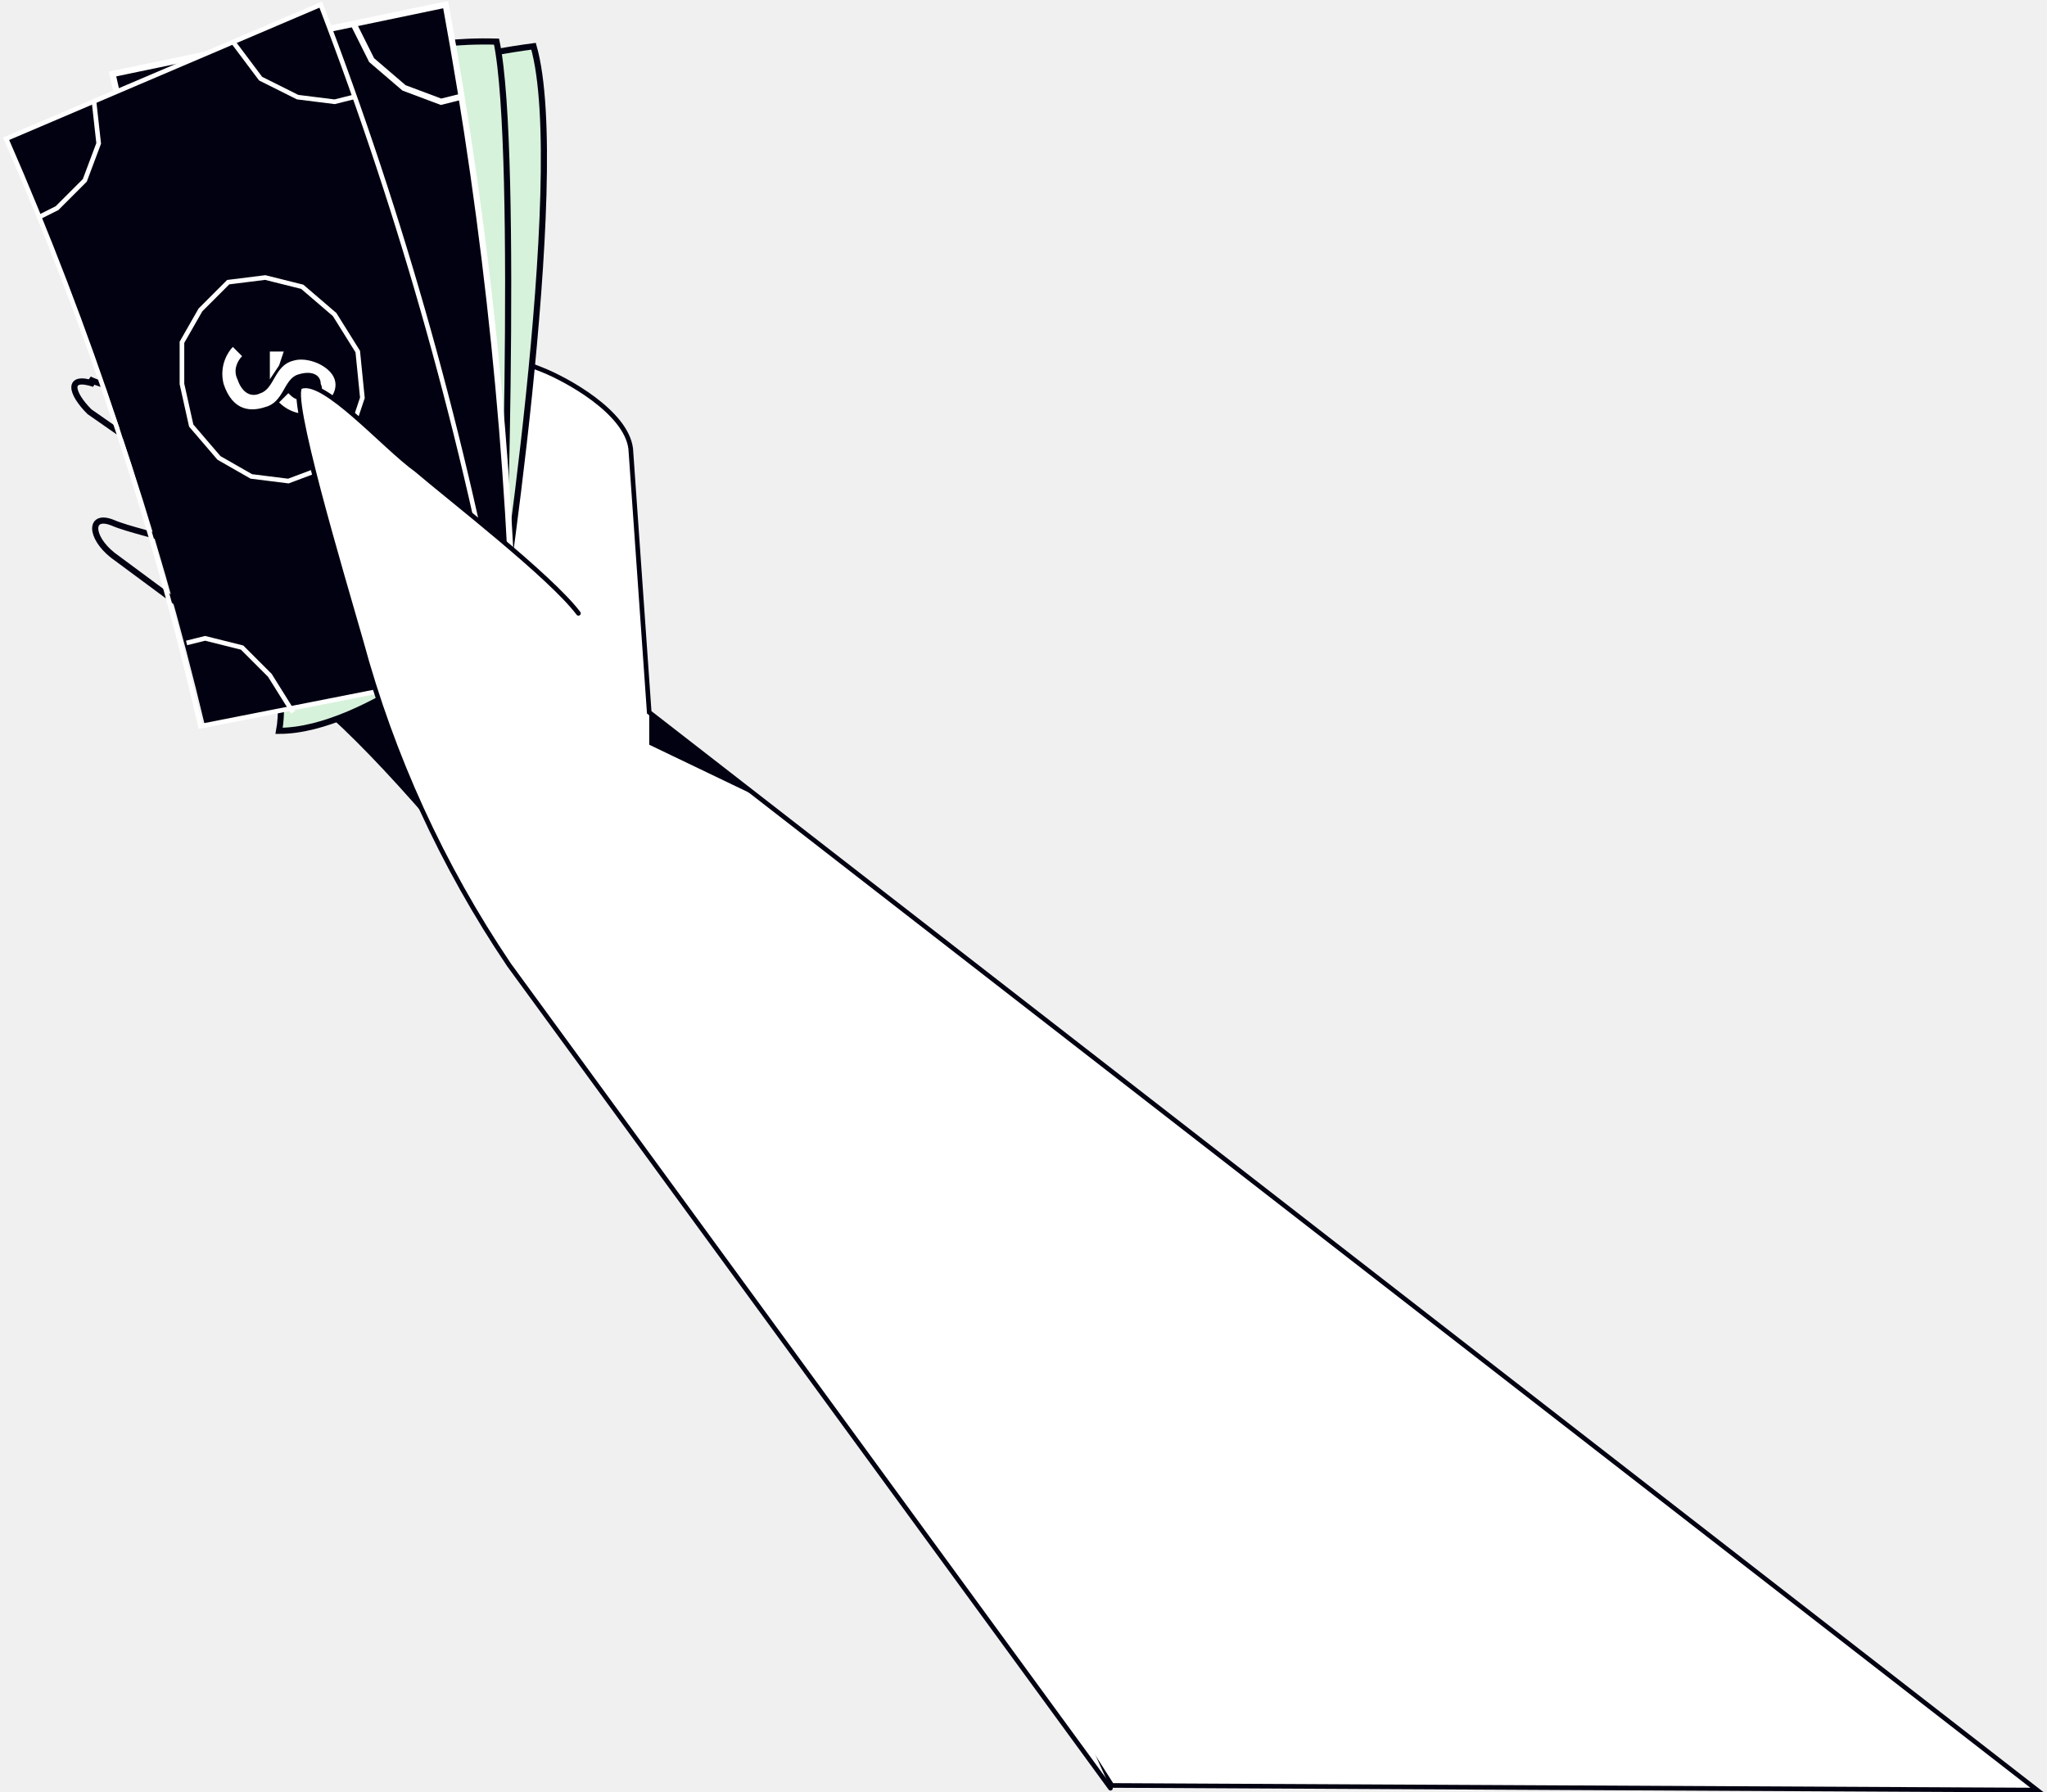
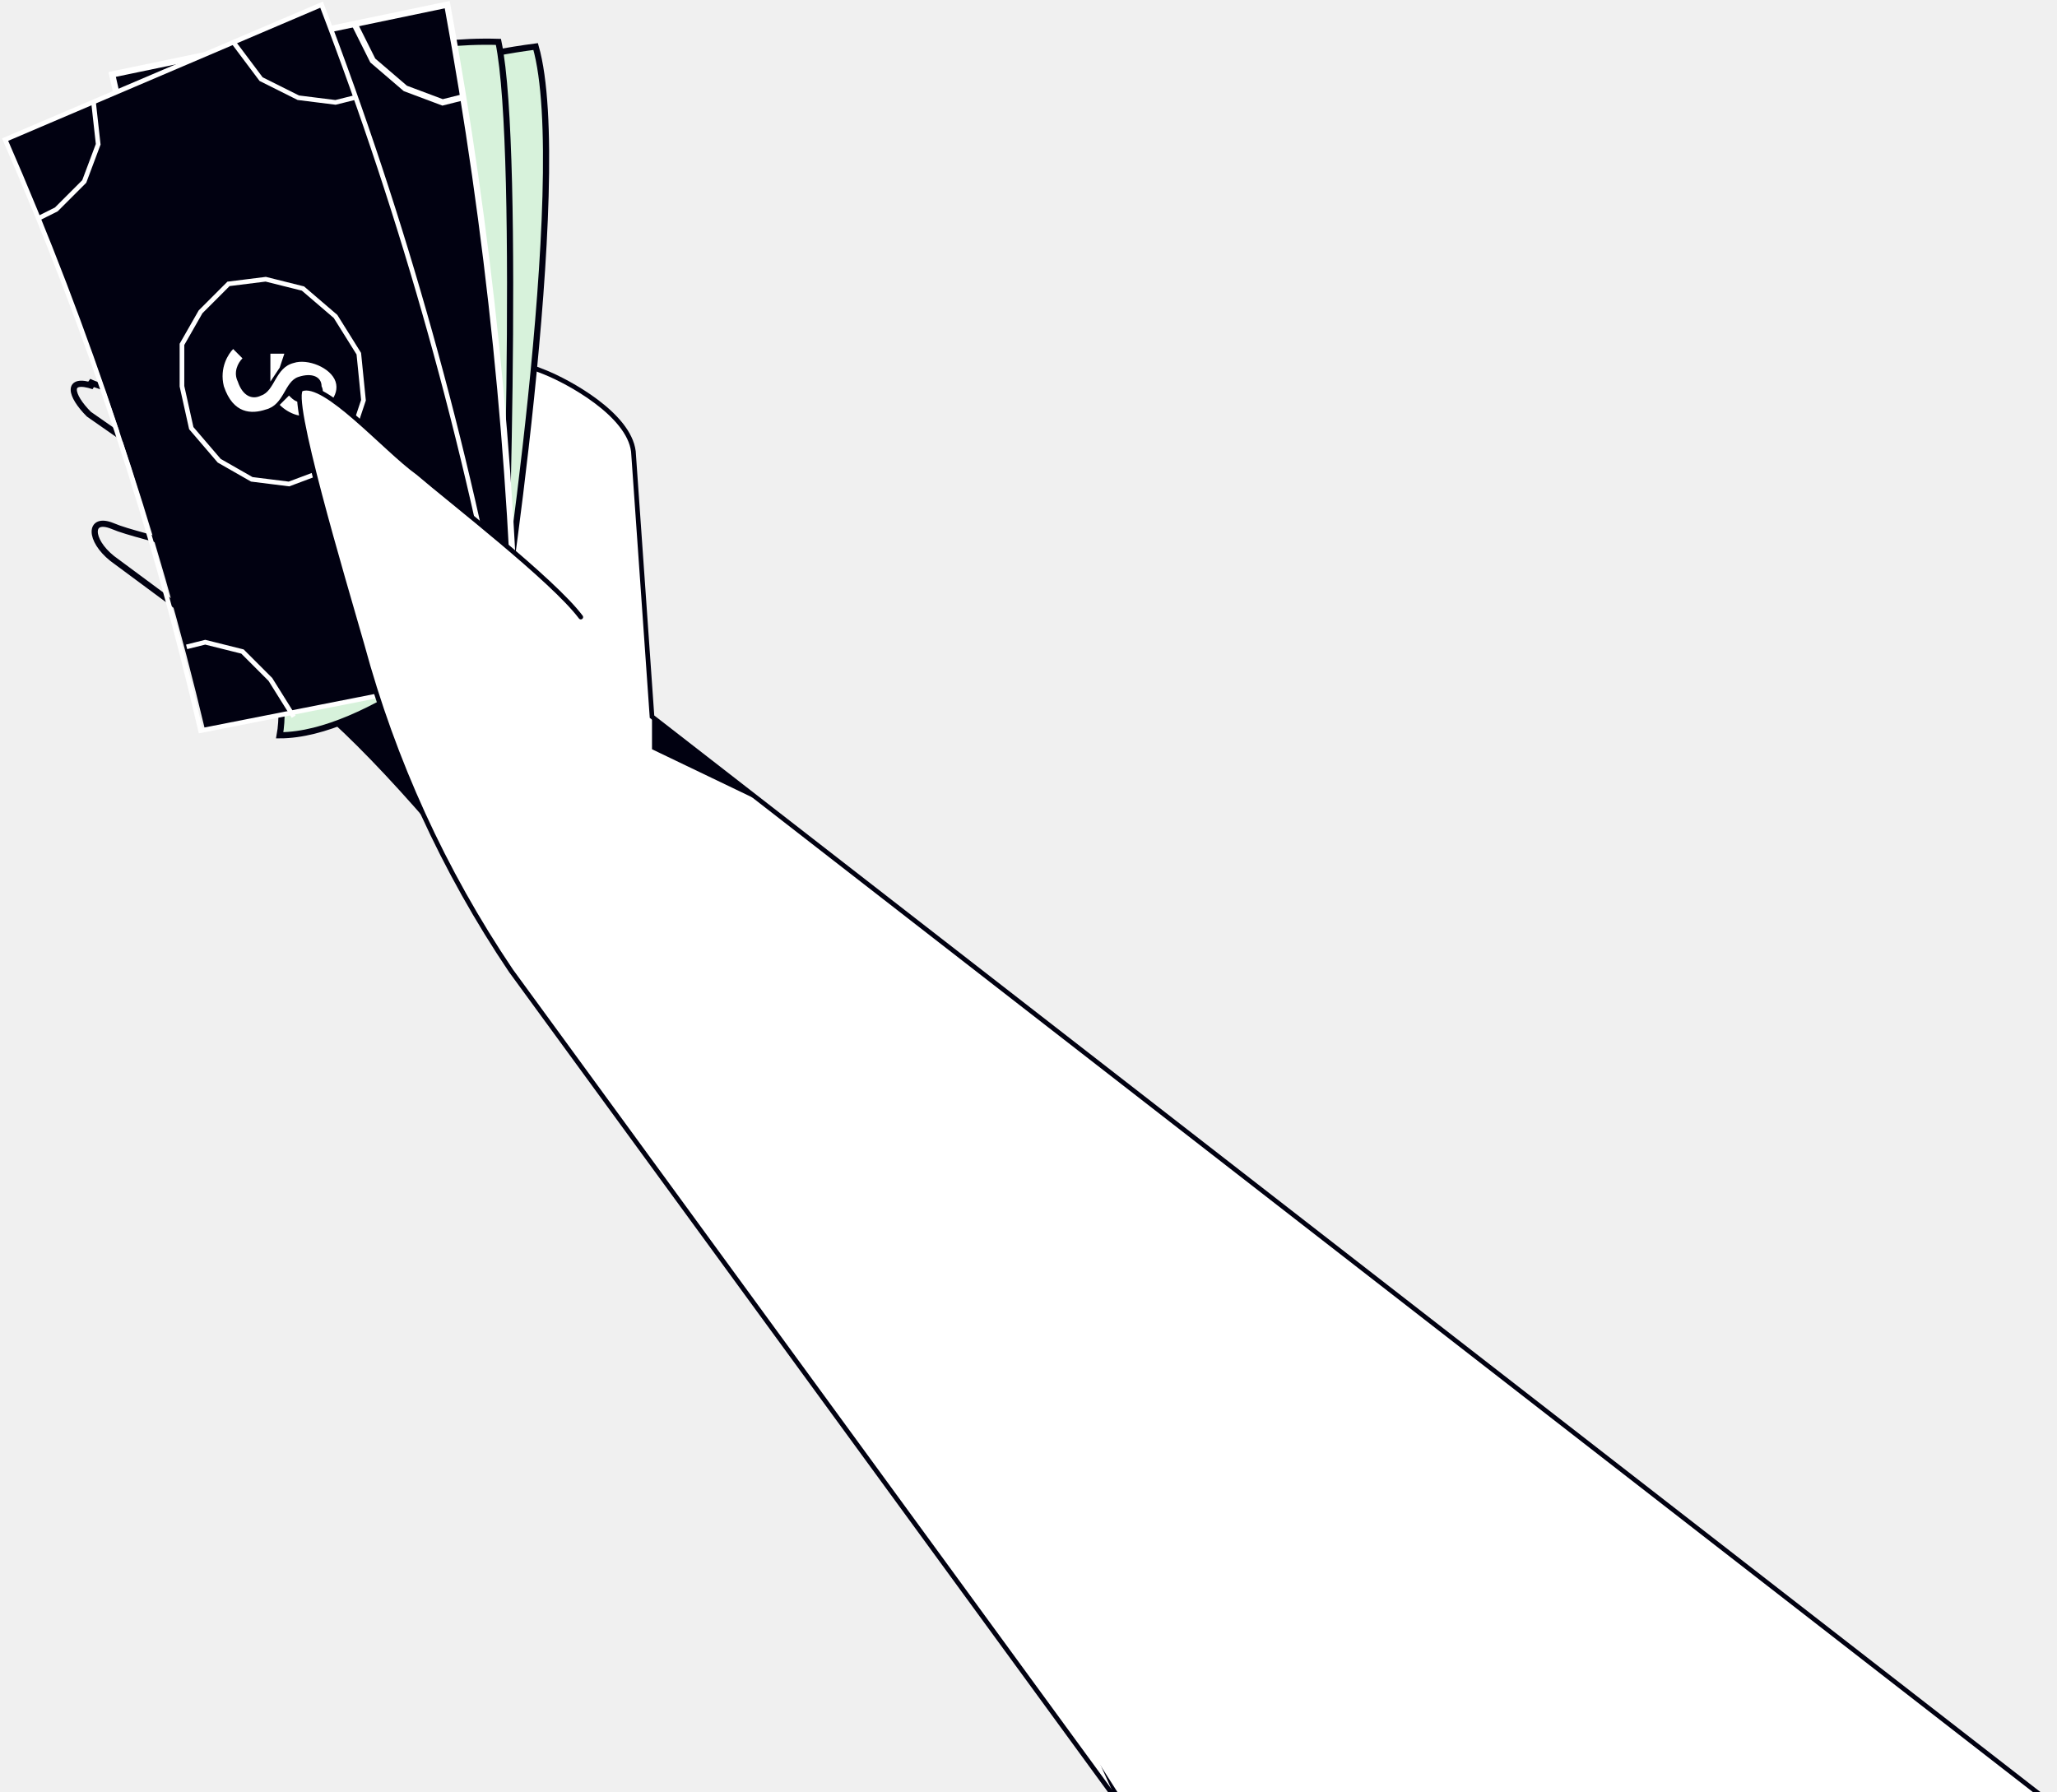
- <svg xmlns="http://www.w3.org/2000/svg" xmlns:xlink="http://www.w3.org/1999/xlink" viewBox="0 0 441.8 387.4" width="442" height="387">
+ <svg xmlns="http://www.w3.org/2000/svg" xmlns:xlink="http://www.w3.org/1999/xlink" viewBox="0 0 441.8 385" width="442" height="385">
  <style>.R{fill:none}.S{fill-rule:evenodd}.T{stroke:#010111}.U{stroke-width:1.326}.V{fill:#d7f2db}.W{fill:#010111}</style>
  <path d="M24 113c-5-2-5 3 0 7l27 20c10 9 19-3 12-10-14-12-32-14-39-17zm-4-30c-6-2-5 2-1 6l43 30c10 8 5-15-4-21-13-11-33-13-39-16z" class="R T U" />
  <path d="M92 136s10-32 6-37-45-31-51-36c-4-3-8-7-7-9s5-2 8-1l69 27c5 2 18 9 19 17l4 57 300 233-200-1C226 364 96 159 55 143c-12-5 34-6 37-8z" fill="#fff" class="T" />
  <g class="S">
    <path d="M60 144s26 23 31 32-12-30-14-38-18 5-18 5zm105 29l-25-19v7z" class="W" />
    <path d="M47 25s22 100 11 125c18 5 49-10 49-10s16-102 8-130c-23 3-68 15-68 15" class="V" />
  </g>
  <path d="M47 25s22 100 11 125c18 5 49-10 49-10s16-102 8-130c-23 3-68 15-68 15z" class="R T U" />
  <path d="M42 27s27 100 17 125c19 4 49-13 49-13s4-106-1-130C74 8 42 27 42 27" class="S V" />
  <path d="M42 27s27 100 17 125c19 4 49-13 49-13s4-106-1-130C74 8 42 27 42 27z" class="R T U" />
  <path d="M30 34s38 95 31 121c19 2 47-19 47-19S102 34 90 6C60 4 30 34 30 34" class="S V" />
  <path d="M30 34s38 95 31 121c19 2 47-19 47-19S102 34 90 6C60 4 30 34 30 34z" class="R T U" />
  <path d="M22 38s43 93 38 120c19 0 45-23 45-23S95 25 79 6c-25 5-57 32-57 32" class="S V" />
  <path d="M22 38s43 93 38 120c19 0 45-23 45-23S95 25 79 6c-25 5-57 32-57 32z" class="R T U" />
  <path d="M111 147l-66 3A947 947 0 0024 16L96 1c9 49 14 98 15 146" class="S W" />
  <g stroke="#fff" class="R U">
    <path d="M111 147l-66 3A947 947 0 0024 16L96 1c9 49 14 98 15 146z" />
    <path d="M99 21l-4 1-8-3-7-6-4-8" />
  </g>
  <path d="M44 157A721 721 0 001 30L69 1a796 796 0 0140 143l-66 13z" class="S W" />
  <g stroke="#fff" class="R">
    <path d="M109 144l-66 13A721 721 0 001 30L69 1a796 796 0 0140 143z" />
    <path d="M77 76l-5-8-7-6-8-2-8 1-6 6-4 7v9l2 9 6 7 7 4 8 1 8-3 5-6 3-9-1-10z" />
  </g>
  <path d="M62 85l-2 2c2 2 5 3 7 2 3-1 6-4 5-7s-6-5-9-4c-4 1-4 6-7 7-2 1-4 0-5-3-1-2 0-4 1-5l-2-2c-1 1-3 4-2 8 2 6 6 6 9 5 4-1 4-6 7-7s5 0 5 2c1 2-1 3-3 3-2 1-3 0-4-1m-1-9h-3v6l2-3 1-3" fill="#fff" class="S" />
  <path d="M8 47l4-2 6-6 3-8-1-9m56-1l-4 1-8-1-8-4-6-8M40 139l4-1 8 2 6 6 5 8" stroke="#fff" class="R" />
  <use xlink:href="#A" fill="#fff" x="-52.3" y="-16.4" class="S" />
  <use xlink:href="#A" stroke-linecap="round" x="-52.3" y="-16.4" class="R T" />
  <defs>
    <path id="A" d="M177 149c-6-8-28-25-35-31-7-5-20-20-25-18-3 1 9 41 13 55a235 235 0 0032 70l130 178" />
  </defs>
</svg>
